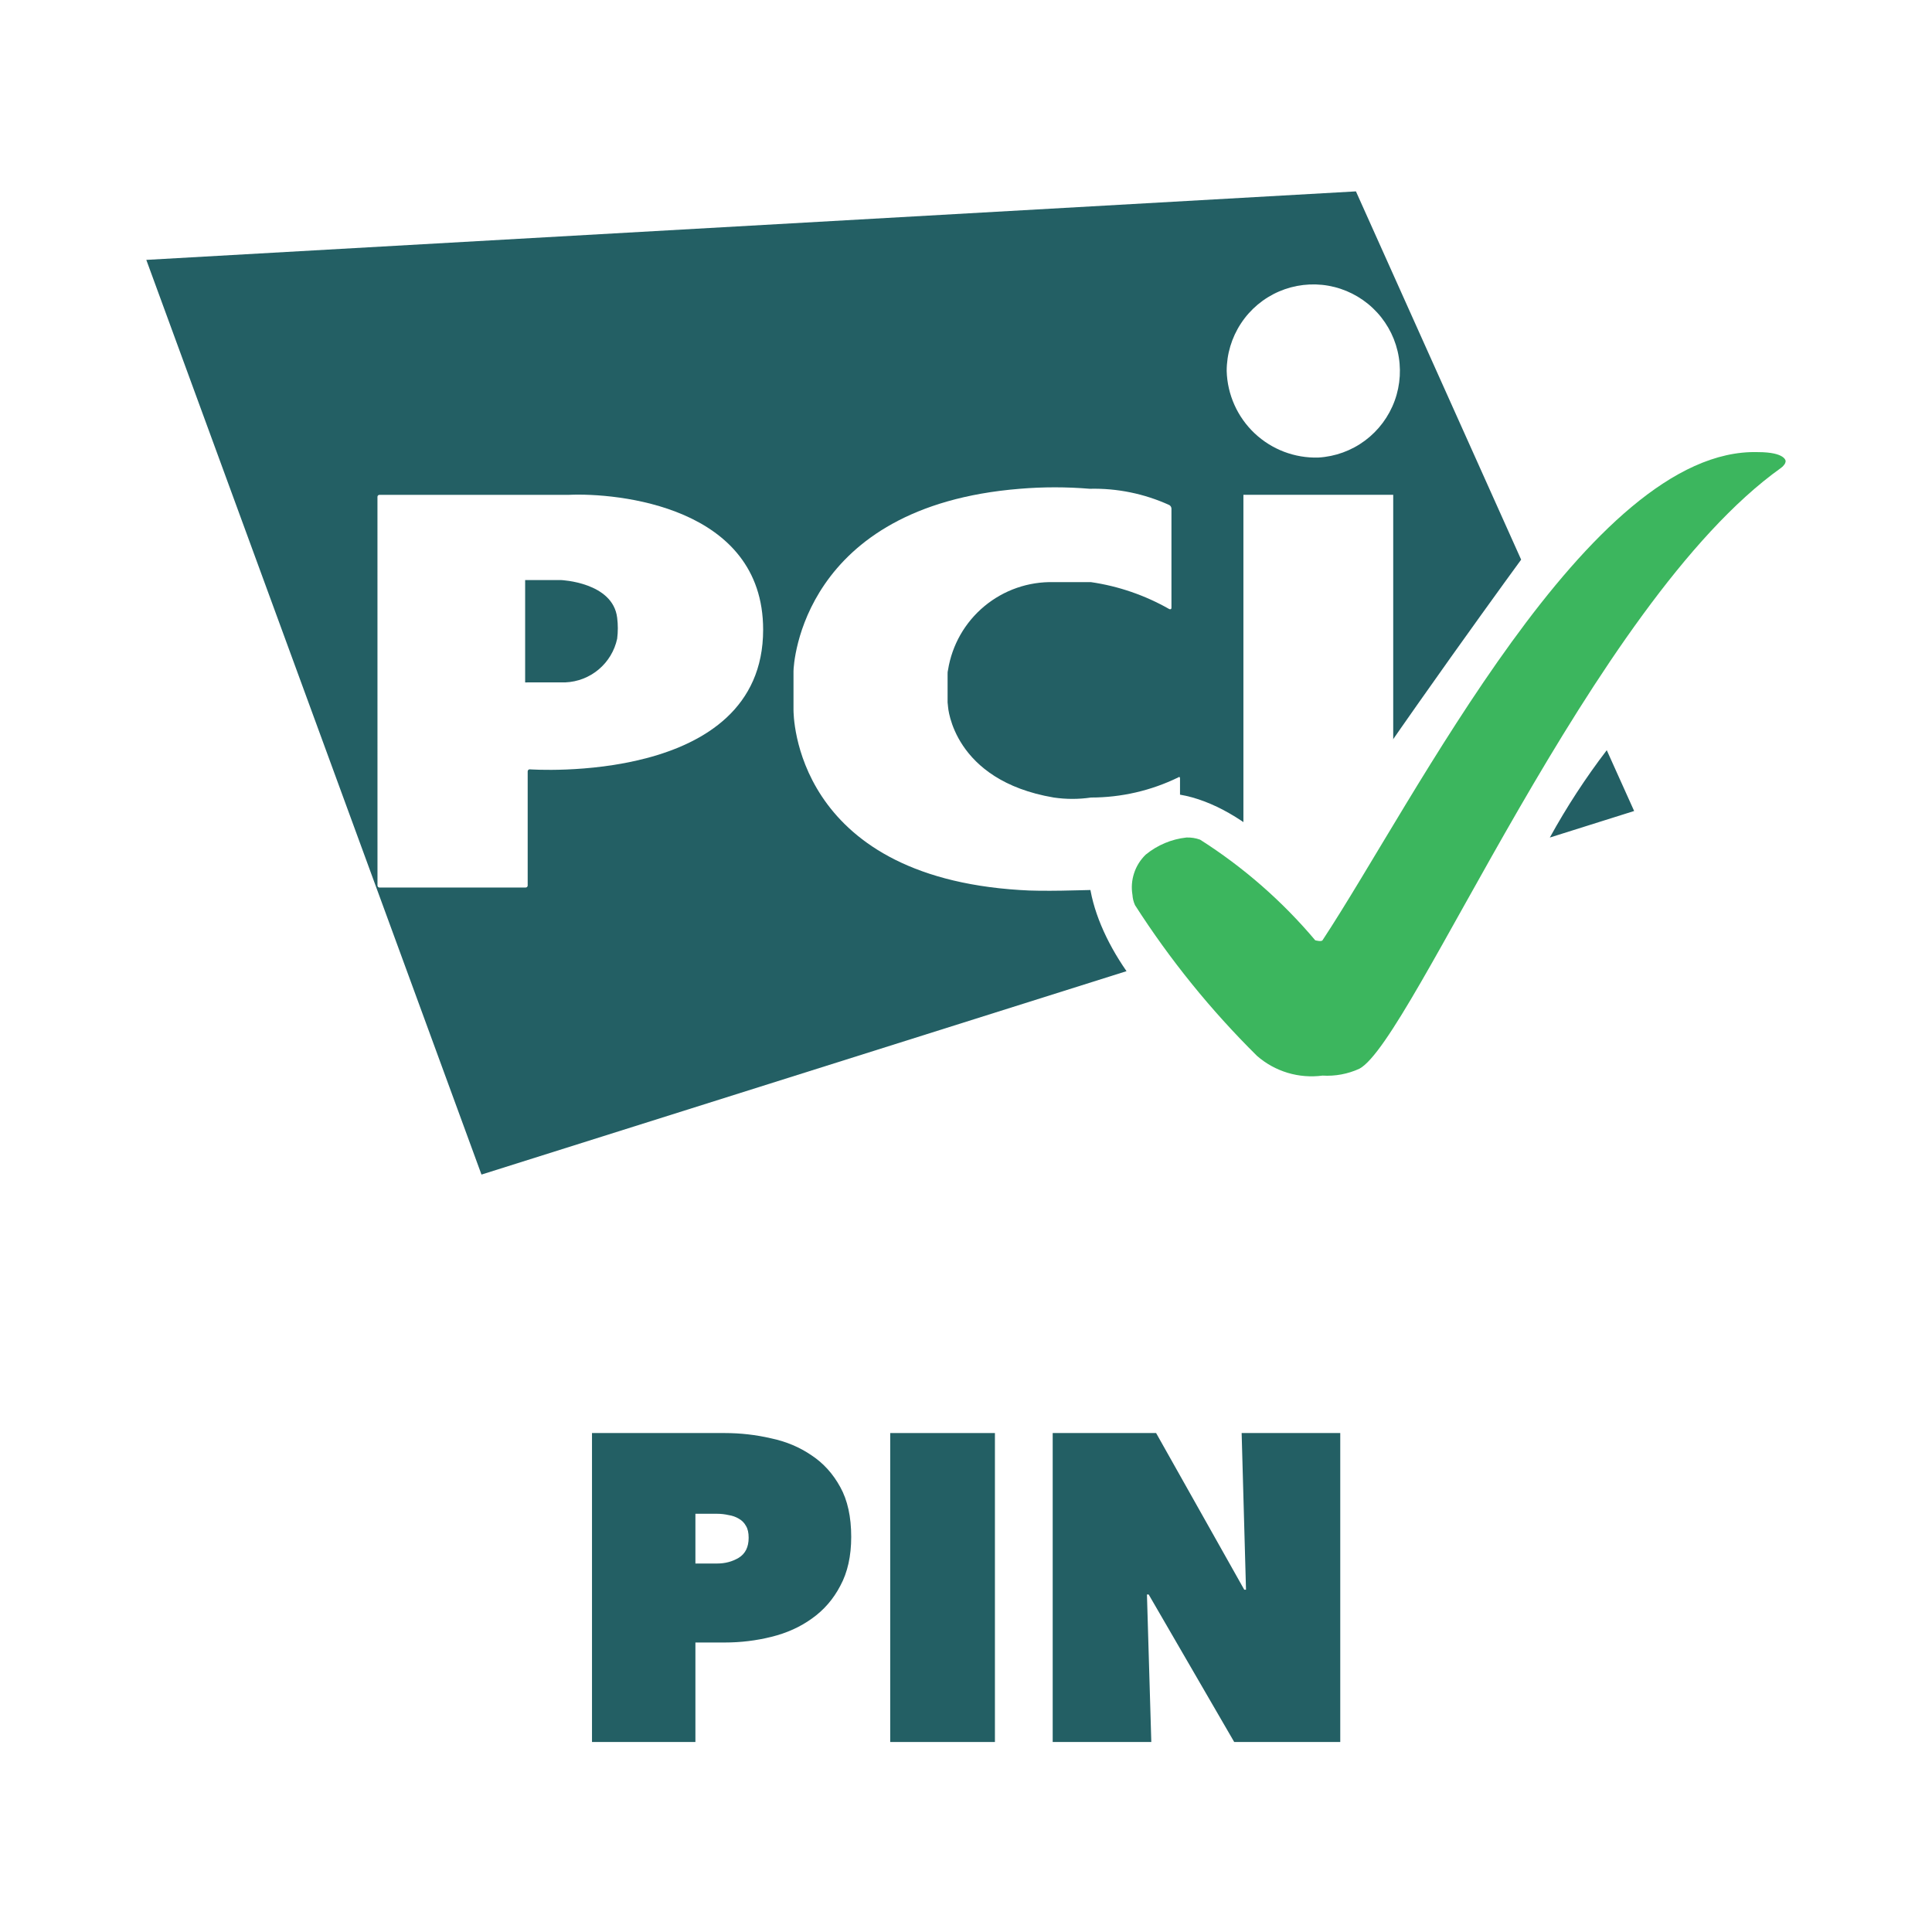
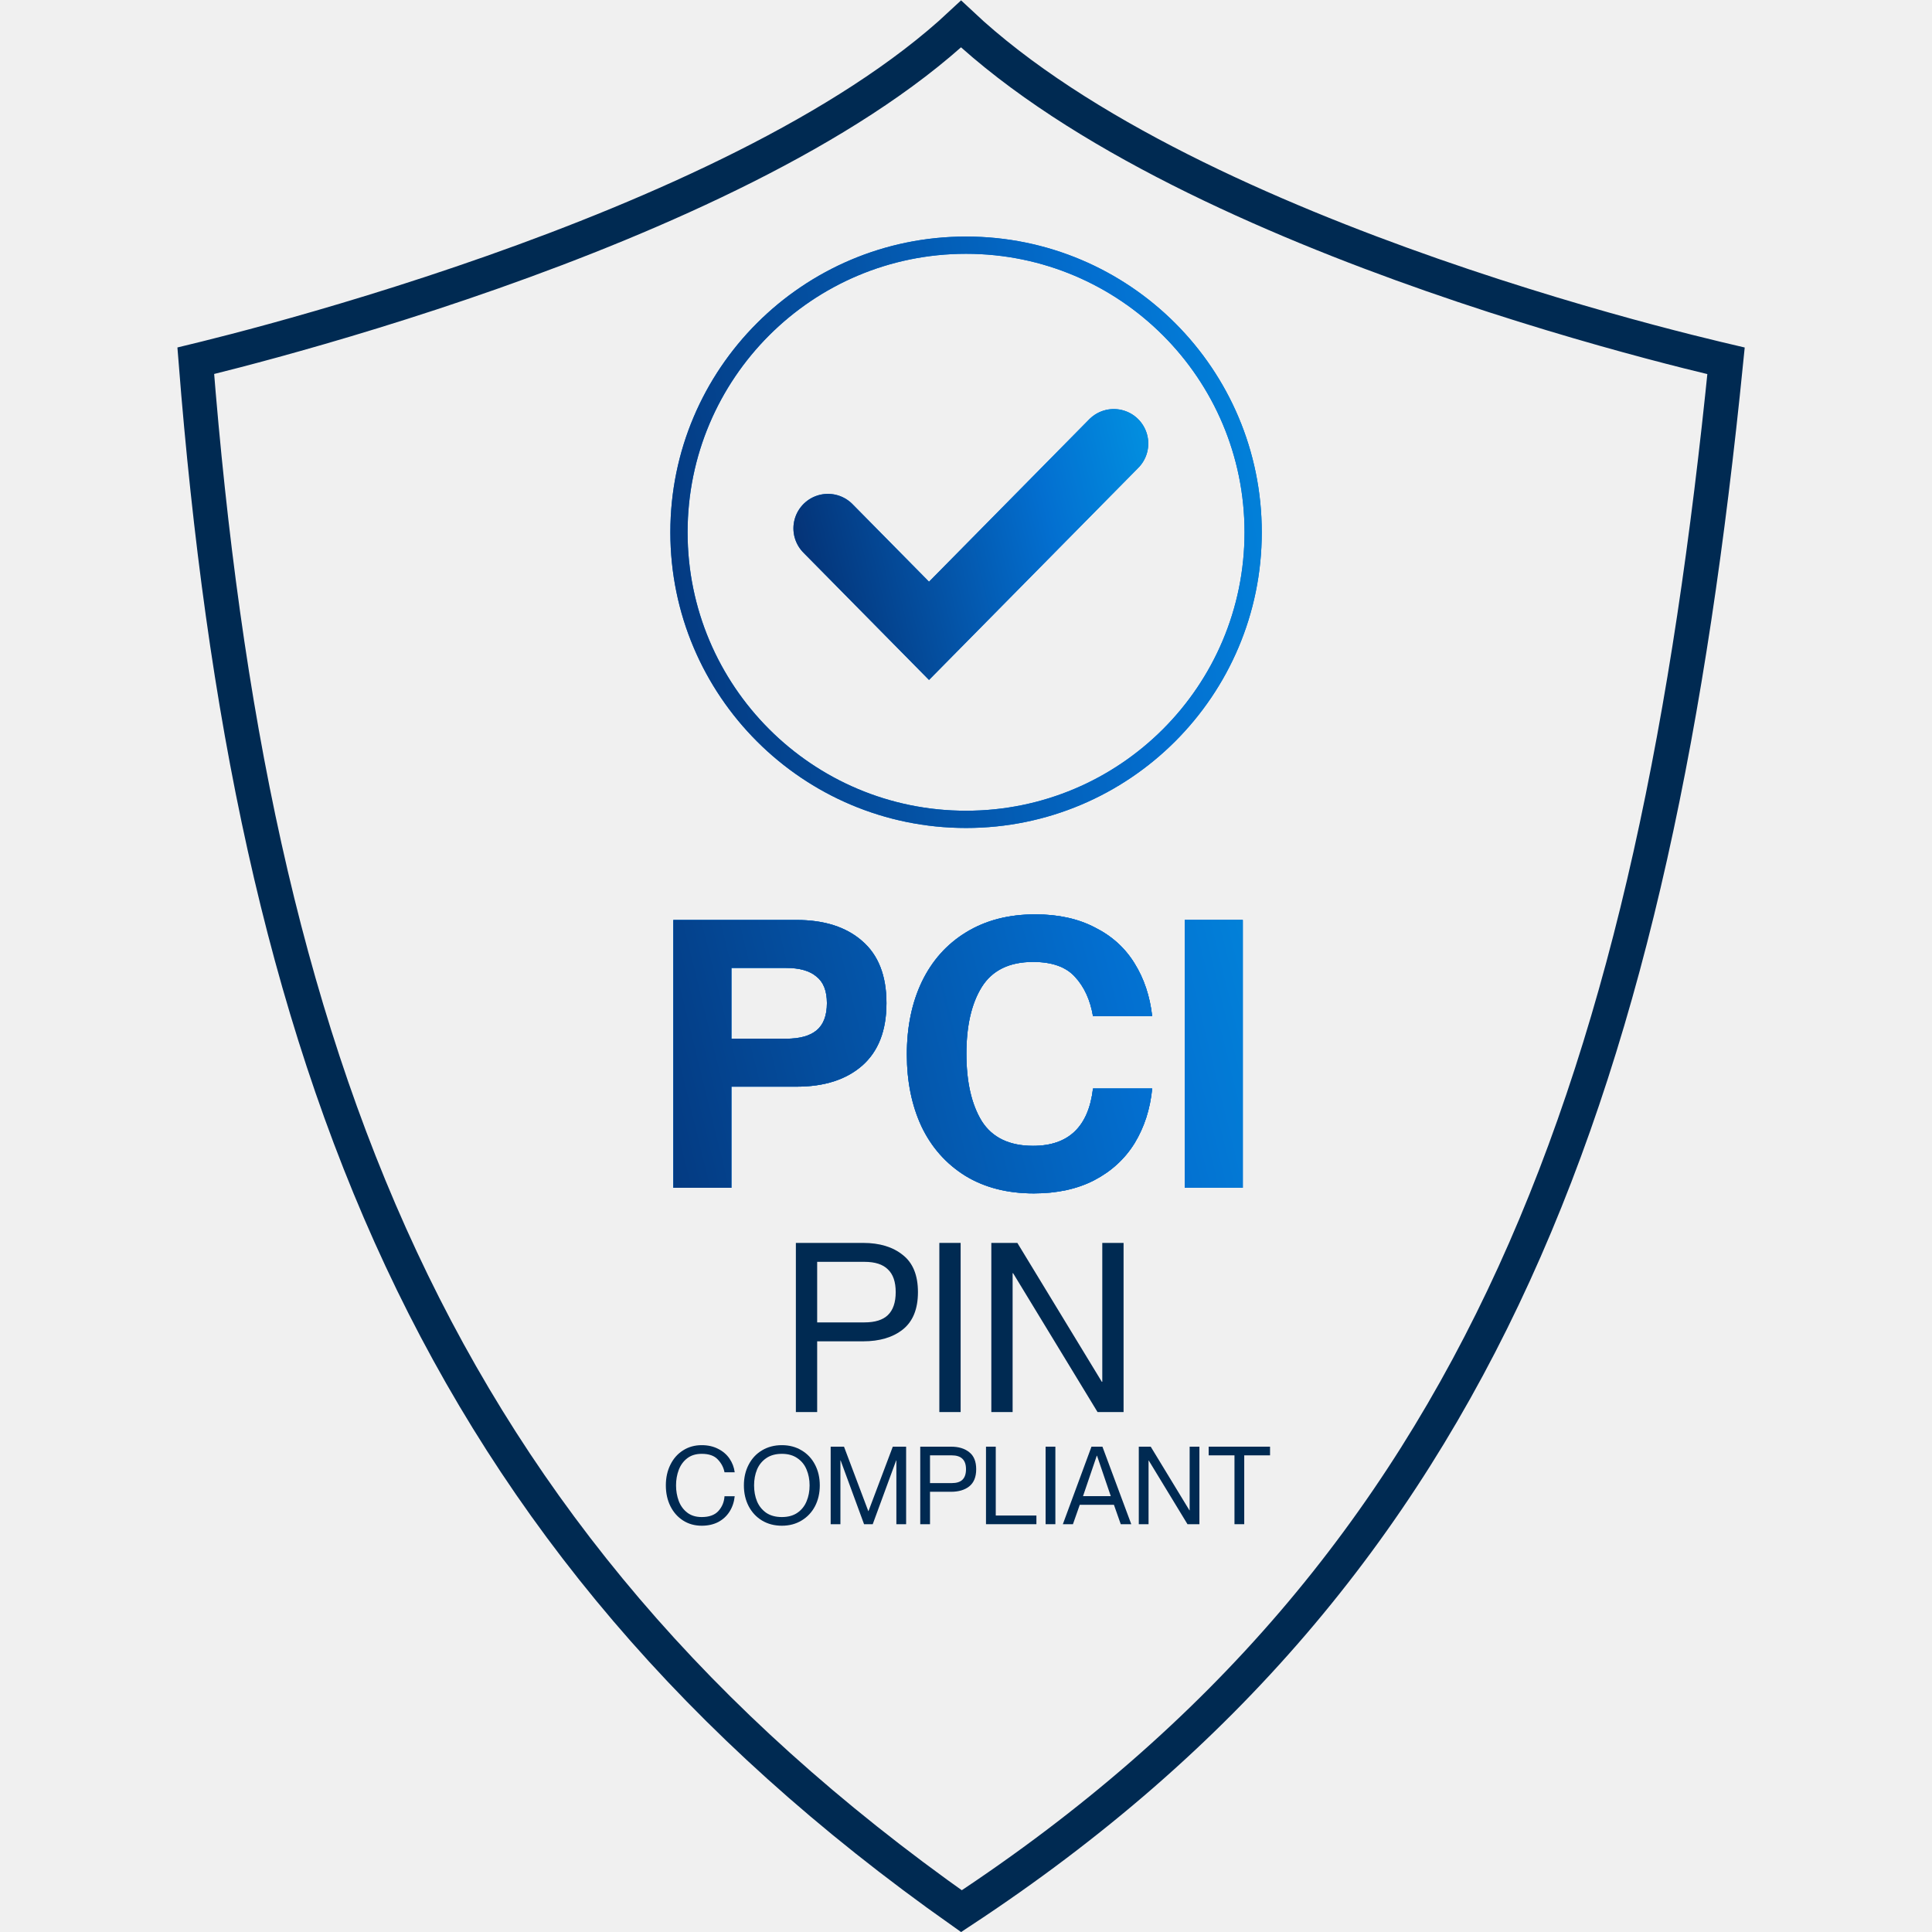
- <svg xmlns="http://www.w3.org/2000/svg" width="70" height="70" viewBox="0 0 70 70" fill="none">
-   <rect width="70" height="70" fill="white" />
-   <g clip-path="url(#clip0_2329_2371)">
-     <path d="M56.153 30.346L59.208 29.384L58.216 27.181C57.45 28.183 56.761 29.241 56.153 30.346ZM55.114 20.277L49.128 6.934L5.301 9.416L17.445 42.557L40.816 35.187C39.328 33.046 38.785 30.502 40.506 29.26C42.429 27.864 45.329 29.478 47.175 31.758C48.957 28.779 53.967 21.844 55.114 20.277Z" fill="#235F64" />
-     <path d="M47.765 16.578C48.377 16.543 48.965 16.329 49.457 15.963C49.948 15.597 50.322 15.095 50.532 14.518C50.742 13.942 50.778 13.317 50.637 12.721C50.496 12.124 50.183 11.582 49.737 11.161C49.291 10.74 48.732 10.459 48.129 10.352C47.525 10.246 46.903 10.319 46.341 10.561C45.778 10.804 45.298 11.207 44.962 11.719C44.625 12.231 44.445 12.831 44.445 13.444C44.47 14.3 44.834 15.111 45.456 15.699C46.079 16.286 46.909 16.603 47.765 16.578ZM45.051 17.928H50.479V32.124H45.051V17.928Z" fill="white" />
-     <path d="M42.367 22.069C42.413 22.085 42.444 22.069 42.444 22.023V18.423C42.442 18.398 42.434 18.373 42.421 18.352C42.407 18.33 42.389 18.312 42.367 18.299C41.462 17.887 40.476 17.685 39.482 17.709C38.641 17.639 37.795 17.639 36.954 17.709C29.045 18.346 28.75 24.071 28.75 24.319V25.715C28.75 25.886 28.75 31.735 36.954 32.247C37.761 32.309 39.326 32.247 39.482 32.247C40.574 32.259 41.658 32.065 42.677 31.673C42.699 31.665 42.719 31.65 42.733 31.631C42.746 31.612 42.754 31.588 42.754 31.564V28.198C42.754 28.151 42.723 28.136 42.692 28.166C41.707 28.647 40.625 28.896 39.529 28.896C39.081 28.962 38.627 28.962 38.179 28.896C34.519 28.275 34.349 25.607 34.349 25.607C34.349 25.56 34.333 25.482 34.333 25.451V24.427C34.33 24.375 34.335 24.323 34.349 24.272C34.494 23.368 34.963 22.547 35.667 21.963C36.372 21.378 37.264 21.068 38.179 21.092H39.529C40.527 21.237 41.49 21.569 42.367 22.069Z" fill="white" />
-     <path d="M13.677 32.079C13.675 32.098 13.682 32.117 13.695 32.132C13.708 32.147 13.726 32.156 13.745 32.157H19.042C19.061 32.158 19.08 32.151 19.095 32.138C19.109 32.126 19.118 32.107 19.119 32.088V27.952C19.119 27.942 19.12 27.933 19.123 27.924C19.126 27.914 19.131 27.906 19.138 27.899C19.144 27.891 19.152 27.886 19.161 27.881C19.17 27.877 19.179 27.875 19.189 27.875H19.198C19.198 27.875 27.65 28.48 27.65 22.816C27.65 18.332 22.346 17.851 20.609 17.929H13.753C13.744 17.928 13.734 17.93 13.725 17.933C13.716 17.936 13.707 17.941 13.7 17.947C13.693 17.954 13.687 17.961 13.683 17.97C13.679 17.979 13.676 17.988 13.676 17.998V18.007L13.677 32.079ZM19.027 24.725V21.017H20.33C20.33 21.017 22.206 21.094 22.361 22.382C22.393 22.634 22.393 22.89 22.361 23.142C22.268 23.576 22.033 23.967 21.693 24.254C21.354 24.54 20.929 24.705 20.485 24.724L19.027 24.725Z" fill="white" />
-     <path d="M47.917 38.971C48.375 38.999 48.833 38.914 49.251 38.723C51.173 37.714 57.672 21.842 64.527 16.955C64.575 16.922 64.618 16.879 64.651 16.831C64.678 16.795 64.694 16.752 64.697 16.706C64.697 16.706 64.697 16.381 63.689 16.381C57.594 16.21 51.251 29.01 47.917 34.068C47.87 34.13 47.653 34.068 47.653 34.068C46.456 32.648 45.049 31.418 43.481 30.422C43.322 30.365 43.154 30.338 42.985 30.345C42.444 30.404 41.932 30.62 41.511 30.965C41.319 31.151 41.174 31.381 41.091 31.635C41.007 31.889 40.986 32.16 41.031 32.423C41.039 32.552 41.07 32.678 41.124 32.796C42.391 34.774 43.874 36.605 45.544 38.257C45.866 38.538 46.244 38.747 46.653 38.87C47.063 38.993 47.493 39.027 47.917 38.971Z" fill="#3CB65E" />
-   </g>
-   <path d="M38.141 51.922H41.888L45.082 57.598H45.145L44.987 51.922H48.56V63.116H44.718L41.619 57.772H41.556L41.714 63.116H38.141V51.922Z" fill="#235F64" />
-   <path d="M32.254 51.922H36.048V63.116H32.254V51.922Z" fill="#235F64" />
-   <path d="M25.196 59.511V63.116H21.449V51.922H26.256C26.825 51.922 27.384 51.985 27.932 52.112C28.48 52.227 28.97 52.433 29.402 52.728C29.834 53.013 30.182 53.398 30.446 53.882C30.709 54.357 30.841 54.958 30.841 55.685C30.841 56.38 30.709 56.971 30.446 57.456C30.193 57.941 29.85 58.336 29.418 58.642C28.996 58.947 28.506 59.169 27.948 59.306C27.399 59.443 26.835 59.511 26.256 59.511H25.196ZM25.196 54.847V56.649H25.987C26.271 56.649 26.53 56.581 26.762 56.444C27.004 56.296 27.125 56.054 27.125 55.717C27.125 55.537 27.094 55.395 27.03 55.29C26.967 55.174 26.878 55.084 26.762 55.021C26.656 54.958 26.535 54.915 26.398 54.894C26.261 54.863 26.124 54.847 25.987 54.847H25.196Z" fill="#235F64" />
+ <svg xmlns="http://www.w3.org/2000/svg" width="224" height="224" viewBox="0 0 224 224" fill="none">
+   <path d="M57.143 31.546C76.001 24.892 98.173 15.174 111.427 2.782C125.068 15.587 147.261 25.316 166.048 31.877C175.823 35.29 184.767 37.877 191.268 39.61C194.519 40.476 197.162 41.13 198.994 41.568C199.413 41.668 199.789 41.757 200.121 41.835C191.818 124.576 172.455 181.459 111.469 221.585C80.782 199.921 60.221 175.296 46.513 145.97C32.815 116.664 25.913 82.561 22.698 41.827C23.052 41.741 23.459 41.642 23.916 41.528C25.769 41.068 28.441 40.384 31.726 39.483C38.293 37.682 47.317 35.014 57.143 31.546Z" stroke="#002A52" stroke-width="4" />
+   <path d="M137.358 137.715V106.664H144.09V137.715H137.358Z" fill="#036FD0" />
+   <path d="M137.358 137.715V106.664H144.09V137.715H137.358Z" fill="#036FD0" />
+   <path d="M137.358 137.715V106.664H144.09V137.715H137.358Z" fill="url(#paint0_linear_3254_65889)" />
+   <path d="M126.726 117.824C126.407 115.942 125.712 114.422 124.641 113.264C123.599 112.106 121.977 111.527 119.777 111.527C117.027 111.527 115.043 112.497 113.827 114.437C112.64 116.348 112.047 118.924 112.047 122.167C112.047 125.439 112.64 128.044 113.827 129.984C115.043 131.895 117.027 132.851 119.777 132.851C123.888 132.851 126.204 130.636 126.726 126.206H133.587C133.356 128.58 132.675 130.694 131.546 132.547C130.417 134.371 128.854 135.804 126.856 136.846C124.887 137.859 122.556 138.366 119.864 138.366C116.795 138.366 114.146 137.686 111.916 136.325C109.687 134.935 107.993 133.024 106.835 130.592C105.706 128.16 105.142 125.381 105.142 122.254C105.142 119.069 105.721 116.261 106.879 113.829C108.066 111.368 109.774 109.457 112.003 108.096C114.262 106.707 116.94 106.012 120.038 106.012C122.701 106.012 125.003 106.518 126.943 107.532C128.912 108.516 130.446 109.906 131.546 111.701C132.646 113.467 133.327 115.508 133.587 117.824H126.726Z" fill="#036FD0" />
+   <path d="M126.726 117.824C126.407 115.942 125.712 114.422 124.641 113.264C123.599 112.106 121.977 111.527 119.777 111.527C117.027 111.527 115.043 112.497 113.827 114.437C112.64 116.348 112.047 118.924 112.047 122.167C112.047 125.439 112.64 128.044 113.827 129.984C115.043 131.895 117.027 132.851 119.777 132.851C123.888 132.851 126.204 130.636 126.726 126.206H133.587C133.356 128.58 132.675 130.694 131.546 132.547C130.417 134.371 128.854 135.804 126.856 136.846C124.887 137.859 122.556 138.366 119.864 138.366C116.795 138.366 114.146 137.686 111.916 136.325C109.687 134.935 107.993 133.024 106.835 130.592C105.706 128.16 105.142 125.381 105.142 122.254C105.142 119.069 105.721 116.261 106.879 113.829C108.066 111.368 109.774 109.457 112.003 108.096C114.262 106.707 116.94 106.012 120.038 106.012C122.701 106.012 125.003 106.518 126.943 107.532C128.912 108.516 130.446 109.906 131.546 111.701C132.646 113.467 133.327 115.508 133.587 117.824H126.726Z" fill="#036FD0" />
+   <path d="M126.726 117.824C126.407 115.942 125.712 114.422 124.641 113.264C123.599 112.106 121.977 111.527 119.777 111.527C117.027 111.527 115.043 112.497 113.827 114.437C112.64 116.348 112.047 118.924 112.047 122.167C112.047 125.439 112.64 128.044 113.827 129.984C115.043 131.895 117.027 132.851 119.777 132.851C123.888 132.851 126.204 130.636 126.726 126.206H133.587C133.356 128.58 132.675 130.694 131.546 132.547C130.417 134.371 128.854 135.804 126.856 136.846C124.887 137.859 122.556 138.366 119.864 138.366C116.795 138.366 114.146 137.686 111.916 136.325C109.687 134.935 107.993 133.024 106.835 130.592C105.706 128.16 105.142 125.381 105.142 122.254C105.142 119.069 105.721 116.261 106.879 113.829C108.066 111.368 109.774 109.457 112.003 108.096C114.262 106.707 116.94 106.012 120.038 106.012C122.701 106.012 125.003 106.518 126.943 107.532C128.912 108.516 130.446 109.906 131.546 111.701C132.646 113.467 133.327 115.508 133.587 117.824H126.726Z" fill="url(#paint1_linear_3254_65889)" />
+   <path d="M78.068 137.715V106.664H92.356C95.57 106.664 98.103 107.475 99.956 109.096C101.838 110.717 102.779 113.12 102.779 116.305C102.779 119.49 101.838 121.907 99.956 123.558C98.103 125.179 95.57 125.99 92.356 125.99H84.8V137.715H78.068ZM91.14 120.431C92.704 120.431 93.876 120.112 94.658 119.475C95.469 118.81 95.874 117.753 95.874 116.305C95.874 114.887 95.469 113.859 94.658 113.222C93.876 112.556 92.704 112.223 91.14 112.223H84.8V120.431H91.14Z" fill="#036FD0" />
+   <path d="M78.068 137.715V106.664H92.356C95.57 106.664 98.103 107.475 99.956 109.096C101.838 110.717 102.779 113.12 102.779 116.305C102.779 119.49 101.838 121.907 99.956 123.558C98.103 125.179 95.57 125.99 92.356 125.99H84.8V137.715H78.068ZM91.14 120.431C92.704 120.431 93.876 120.112 94.658 119.475C95.469 118.81 95.874 117.753 95.874 116.305C95.874 114.887 95.469 113.859 94.658 113.222C93.876 112.556 92.704 112.223 91.14 112.223H84.8V120.431H91.14Z" fill="#036FD0" />
+   <path d="M78.068 137.715V106.664H92.356C95.57 106.664 98.103 107.475 99.956 109.096C101.838 110.717 102.779 113.12 102.779 116.305C102.779 119.49 101.838 121.907 99.956 123.558C98.103 125.179 95.57 125.99 92.356 125.99H84.8V137.715H78.068ZM91.14 120.431C92.704 120.431 93.876 120.112 94.658 119.475C95.469 118.81 95.874 117.753 95.874 116.305C95.874 114.887 95.469 113.859 94.658 113.222C93.876 112.556 92.704 112.223 91.14 112.223H84.8V120.431H91.14Z" fill="url(#paint2_linear_3254_65889)" />
+   <path d="M117.405 163.717H114.937V144.105H117.954L127.746 160.206H127.801V144.105H130.269V163.717H127.252L117.46 147.616H117.405V163.717Z" fill="#002A52" />
+   <path d="M108.909 163.717V144.105H111.378V163.717H108.909Z" fill="#002A52" />
+   <path d="M92.275 163.717V144.105H100.065C101.985 144.105 103.521 144.572 104.673 145.504C105.843 146.419 106.429 147.854 106.429 149.811C106.429 151.767 105.843 153.212 104.673 154.144C103.521 155.059 101.985 155.516 100.065 155.516H94.744V163.717H92.275ZM100.23 153.321C101.455 153.321 102.36 153.038 102.945 152.471C103.549 151.886 103.85 150.999 103.85 149.811C103.85 148.622 103.549 147.744 102.945 147.177C102.36 146.592 101.455 146.3 100.23 146.3H94.744V153.321H100.23Z" fill="#002A52" />
+   <circle cx="112.007" cy="61.712" r="33.286" stroke="#036FD0" stroke-width="2" />
+   <circle cx="112.007" cy="61.712" r="33.286" stroke="url(#paint3_linear_3254_65889)" stroke-width="2" />
+   <path d="M95.991 61.259L107.712 73.14L129.134 51.426" stroke="#036FD0" stroke-width="8" stroke-linecap="round" />
+   <path d="M95.991 61.259L107.712 73.14L129.134 51.426" stroke="url(#paint4_linear_3254_65889)" stroke-width="8" stroke-linecap="round" />
+   <path d="M144.259 176.719H143.128V168.736H140.136V167.73H147.251V168.736H144.259V176.719Z" fill="#002A52" />
+   <path d="M133.166 176.719H132.034V167.73H133.417L137.905 175.11H137.93V167.73H139.062V176.719H137.679L133.191 169.34H133.166V176.719Z" fill="#002A52" />
+   <path d="M129.943 176.719L129.151 174.469H125.191L124.399 176.719H123.229L126.548 167.73H127.818L131.162 176.719H129.943ZM127.164 168.774L125.568 173.463H128.786L127.189 168.774H127.164Z" fill="#002A52" />
+   <path d="M121.23 176.719V167.73H122.362V176.719H121.23Z" fill="#002A52" />
+   <path d="M114.318 176.719V167.73H115.45V175.713H120.164V176.719H114.318Z" fill="#002A52" />
+   <path d="M106.695 176.719V167.73H110.266C111.146 167.73 111.85 167.944 112.378 168.372C112.914 168.791 113.182 169.449 113.182 170.345C113.182 171.242 112.914 171.904 112.378 172.332C111.85 172.751 111.146 172.96 110.266 172.96H107.827V176.719H106.695ZM110.341 171.954C110.903 171.954 111.317 171.825 111.586 171.565C111.862 171.297 112 170.89 112 170.345C112 169.801 111.862 169.398 111.586 169.138C111.317 168.87 110.903 168.736 110.341 168.736H107.827V171.954H110.341Z" fill="#002A52" />
+   <path d="M97.44 176.719H96.309V167.73H97.855L100.671 175.198H100.696L103.512 167.73H105.058V176.719H103.927V169.327H103.902L101.186 176.719H100.181L97.465 169.327H97.44V176.719Z" fill="#002A52" />
+   <path d="M90.648 176.895C89.785 176.895 89.018 176.694 88.347 176.292C87.685 175.89 87.17 175.336 86.801 174.632C86.432 173.92 86.248 173.115 86.248 172.219C86.248 171.322 86.432 170.522 86.801 169.818C87.17 169.105 87.685 168.552 88.347 168.158C89.018 167.756 89.785 167.555 90.648 167.555C91.511 167.555 92.274 167.756 92.936 168.158C93.606 168.552 94.126 169.105 94.495 169.818C94.864 170.522 95.048 171.322 95.048 172.219C95.048 173.115 94.864 173.92 94.495 174.632C94.126 175.336 93.606 175.89 92.936 176.292C92.274 176.694 91.511 176.895 90.648 176.895ZM90.648 175.89C91.369 175.89 91.968 175.726 92.446 175.399C92.932 175.064 93.288 174.62 93.514 174.067C93.749 173.514 93.866 172.898 93.866 172.219C93.866 171.548 93.749 170.936 93.514 170.383C93.288 169.83 92.932 169.39 92.446 169.063C91.968 168.728 91.369 168.56 90.648 168.56C89.927 168.56 89.324 168.728 88.838 169.063C88.36 169.39 88.004 169.83 87.769 170.383C87.543 170.936 87.43 171.548 87.43 172.219C87.43 172.898 87.543 173.514 87.769 174.067C88.004 174.62 88.36 175.064 88.838 175.399C89.324 175.726 89.927 175.89 90.648 175.89Z" fill="#002A52" />
+   <path d="M84.001 170.698C83.892 170.136 83.633 169.642 83.222 169.214C82.82 168.778 82.199 168.56 81.361 168.56C80.683 168.56 80.121 168.732 79.677 169.076C79.233 169.419 78.906 169.868 78.696 170.421C78.487 170.974 78.382 171.573 78.382 172.219C78.382 172.864 78.487 173.467 78.696 174.029C78.906 174.582 79.233 175.03 79.677 175.374C80.121 175.718 80.683 175.89 81.361 175.89C82.225 175.89 82.87 175.655 83.297 175.186C83.725 174.708 83.959 174.138 84.001 173.476H85.183C85.116 174.138 84.919 174.729 84.592 175.248C84.265 175.768 83.825 176.174 83.272 176.468C82.719 176.753 82.082 176.895 81.361 176.895C80.548 176.895 79.828 176.694 79.199 176.292C78.57 175.89 78.08 175.336 77.728 174.632C77.376 173.92 77.2 173.115 77.2 172.219C77.2 171.322 77.376 170.522 77.728 169.818C78.08 169.105 78.57 168.552 79.199 168.158C79.828 167.756 80.548 167.555 81.361 167.555C82.074 167.555 82.707 167.697 83.26 167.982C83.813 168.259 84.253 168.636 84.58 169.114C84.906 169.591 85.108 170.119 85.183 170.698H84.001Z" fill="#002A52" />
  <defs>
-     <clipPath id="clip0_2329_2371">
-       <rect width="60" height="36.486" fill="white" transform="translate(5 6.5)" />
-     </clipPath>
+     <linearGradient id="paint0_linear_3254_65889" x1="58.371" y1="157.598" x2="191.503" y2="125.026" gradientUnits="userSpaceOnUse">
+       <stop stop-color="#052460" />
+       <stop offset="0.579" stop-color="#036FD0" />
+       <stop offset="1" stop-color="#00AEEF" />
+     </linearGradient>
+     <linearGradient id="paint1_linear_3254_65889" x1="58.372" y1="157.597" x2="191.504" y2="125.025" gradientUnits="userSpaceOnUse">
+       <stop stop-color="#052460" />
+       <stop offset="0.579" stop-color="#036FD0" />
+       <stop offset="1" stop-color="#00AEEF" />
+     </linearGradient>
+     <linearGradient id="paint2_linear_3254_65889" x1="58.372" y1="157.598" x2="191.503" y2="125.026" gradientUnits="userSpaceOnUse">
+       <stop stop-color="#052460" />
+       <stop offset="0.579" stop-color="#036FD0" />
+       <stop offset="1" stop-color="#00AEEF" />
+     </linearGradient>
+     <linearGradient id="paint3_linear_3254_65889" x1="61.486" y1="110.729" x2="192.663" y2="90.225" gradientUnits="userSpaceOnUse">
+       <stop stop-color="#052460" />
+       <stop offset="0.579" stop-color="#036FD0" />
+       <stop offset="1" stop-color="#00AEEF" />
+     </linearGradient>
+     <linearGradient id="paint4_linear_3254_65889" x1="88.144" y1="77.805" x2="149.597" y2="63.143" gradientUnits="userSpaceOnUse">
+       <stop stop-color="#052460" />
+       <stop offset="0.579" stop-color="#036FD0" />
+       <stop offset="1" stop-color="#00AEEF" />
+     </linearGradient>
  </defs>
</svg>
